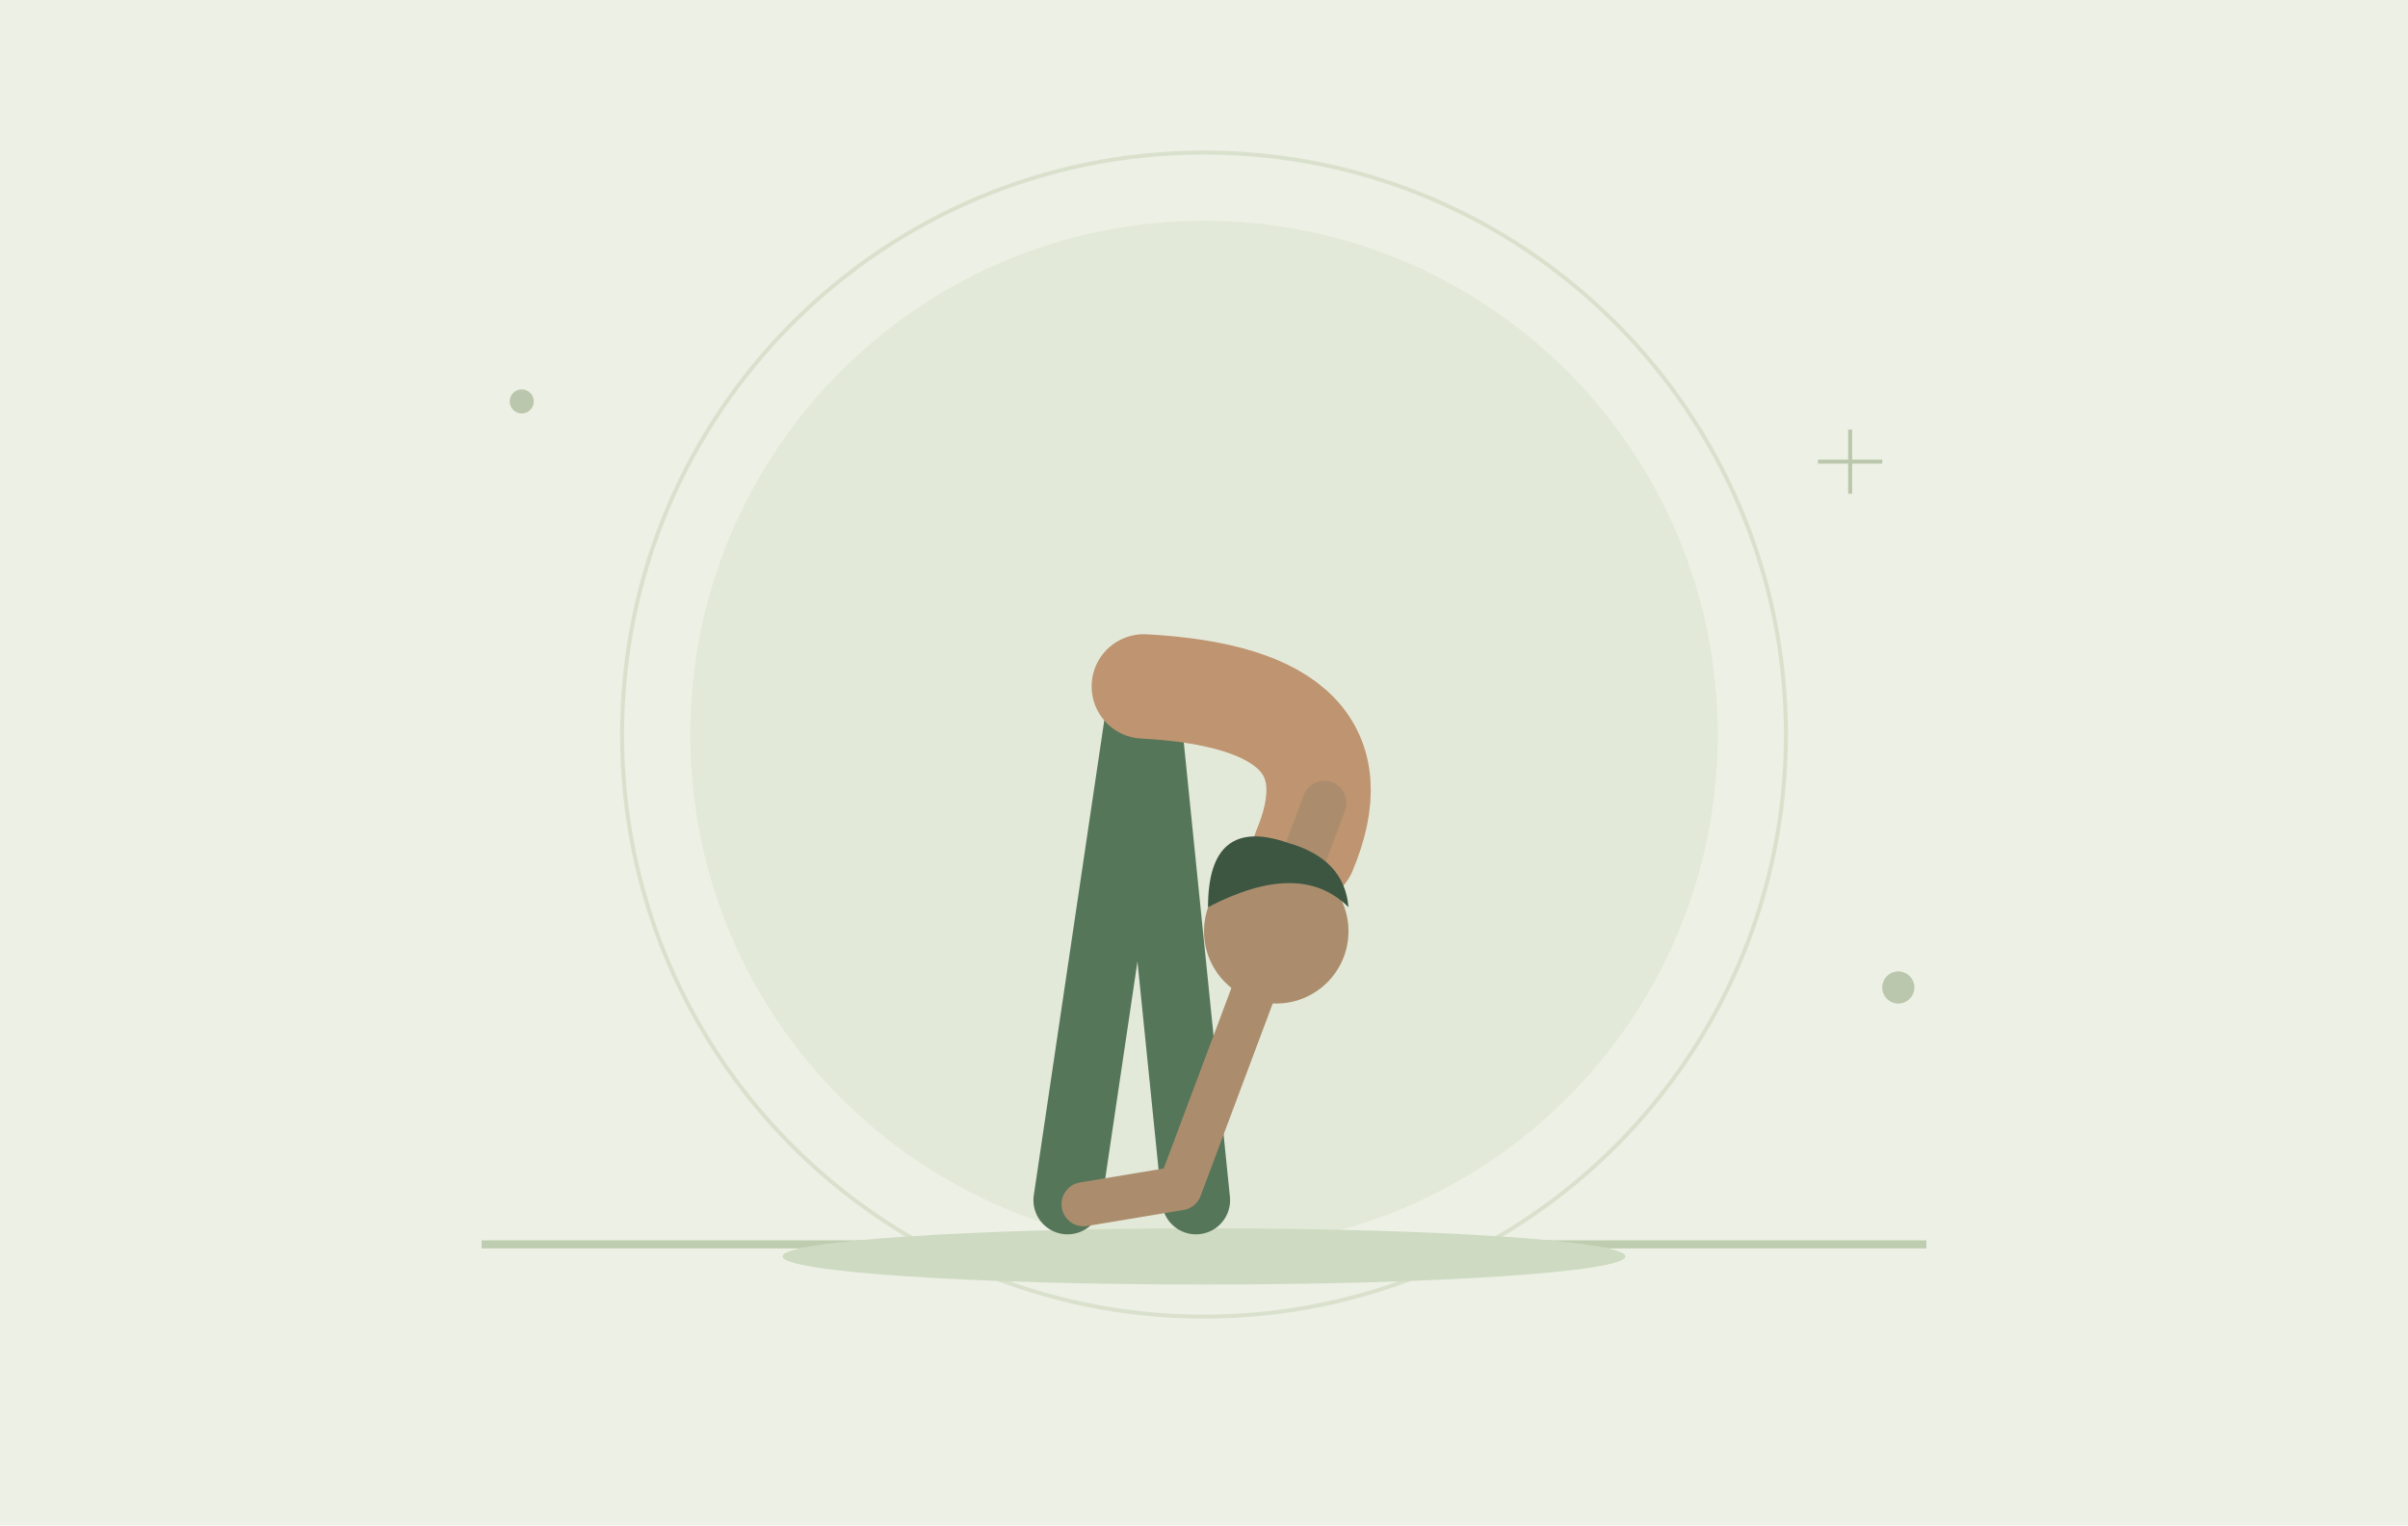
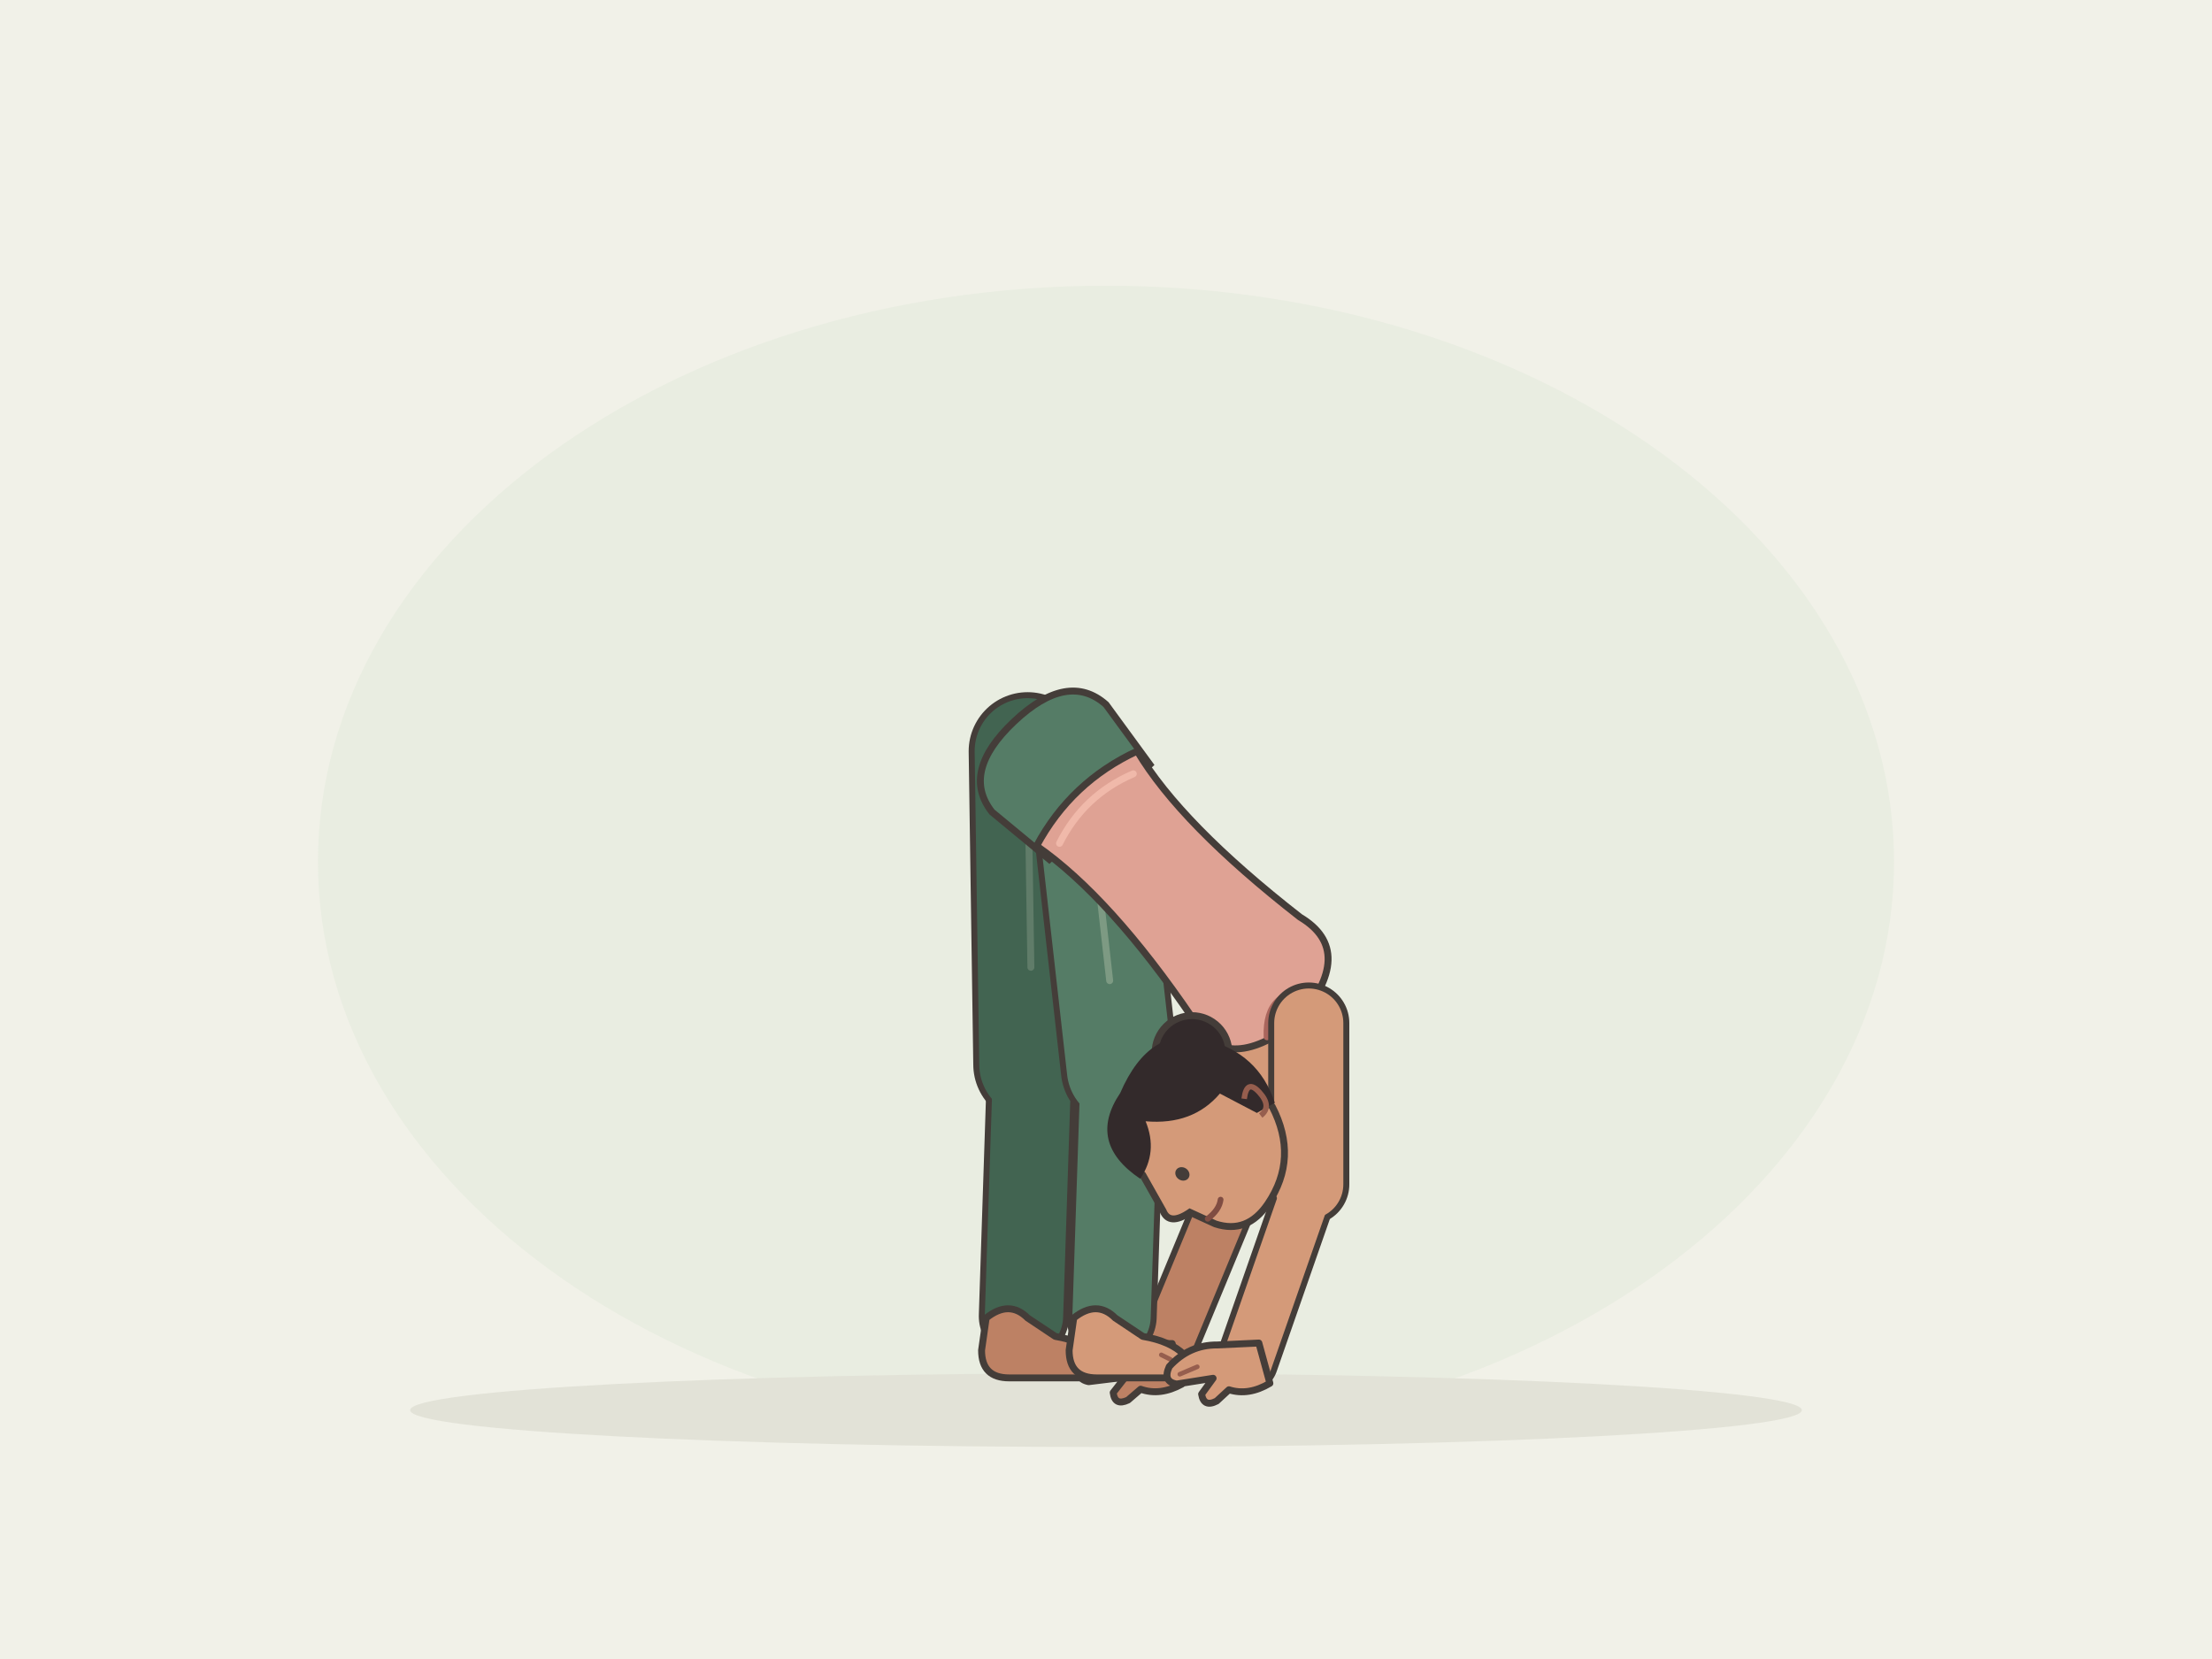
- <svg xmlns="http://www.w3.org/2000/svg" width="600" height="380" viewBox="0 0 600 380">
-   <rect width="600" height="380" fill="#edf0e5" />
-   <circle cx="300" cy="183" r="128" fill="#e3e9d8" />
-   <circle cx="300" cy="183" r="145" fill="none" stroke="#d9e1cd" />
-   <path d="M120 310h360" stroke="#becdb0" stroke-width="2" />
-   <ellipse cx="300" cy="313" rx="105" ry="7" fill="#cedac1" />
-   <g fill="none" stroke-linecap="round" stroke-linejoin="round">
-     <path d="M285 171L266 299M285 171L298 299" stroke="#56765a" stroke-width="17" />
-     <path d="M285 171Q341 174 325 212" stroke="#bf9471" stroke-width="26" />
-     <path d="M330 200L294 296L270 300" stroke="#ab8d6d" stroke-width="11" />
-   </g>
-   <circle cx="318" cy="232" r="18" fill="#ab8d6d" />
-   <path d="M301 226q0-23 20-16 14 4 15 16-12-12-35 0" fill="#3d5641" />
-   <g fill="#98ac86" opacity=".6">
-     <circle cx="130" cy="100" r="3" />
-     <circle cx="473" cy="246" r="4" />
-     <path d="M453 115h16m-8-8v16" stroke="#98ac86" stroke-width="1" />
+ <svg xmlns="http://www.w3.org/2000/svg" width="480" height="360" viewBox="0 0 480 360" role="img">
+   <rect width="480" height="360" fill="#f1f1e8" />
+   <ellipse cx="240" cy="187" rx="171" ry="125" fill="#e9ede1" />
+   <g>
+     <ellipse cx="240" cy="306" rx="151" ry="8" fill="#e2e2d7" />
+     <path d="M223 163L224 231" fill="none" stroke="#443d39" stroke-width="25.6" stroke-linecap="round" stroke-linejoin="round" />
+     <path d="M224 231L222.2 285.6" fill="none" stroke="#443d39" stroke-width="19.6" stroke-linecap="round" stroke-linejoin="round" />
+     <path d="M223 163L224 231" fill="none" stroke="#426451" stroke-width="23" stroke-linecap="round" stroke-linejoin="round" />
+     <path d="M224 231L222.2 285.6" fill="none" stroke="#426451" stroke-width="17" stroke-linecap="round" stroke-linejoin="round" />
+     <path d="M223.2 178L223.7 209.9" fill="none" stroke="#607c69" stroke-width="1.5" stroke-linecap="round" stroke-linejoin="round" />
+     <g transform="translate(222 291) rotate(0)">
+       <path d="M-8-5Q-3-9 1-5L7-1Q13 0 16 3Q19 6 15 8L-3 8Q-9 8-9 2Z" fill="#bd8164" stroke="#443d39" stroke-width="1.5" stroke-linejoin="round" />
+       <path d="M11 3l2 1" fill="none" stroke="#965e4e" stroke-width="1" stroke-linecap="round" stroke-linejoin="round" />
+     </g>
+     <path d="M271 214L268 256" fill="none" stroke="#443d39" stroke-width="17.6" stroke-linecap="round" stroke-linejoin="round" />
+     <path d="M268 256L251.7 295.4" fill="none" stroke="#443d39" stroke-width="13.6" stroke-linecap="round" stroke-linejoin="round" />
+     <path d="M271 214L268 256" fill="none" stroke="#bd8164" stroke-width="15" stroke-linecap="round" stroke-linejoin="round" />
+     <path d="M268 256L251.7 295.4" fill="none" stroke="#bd8164" stroke-width="11" stroke-linecap="round" stroke-linejoin="round" />
+     <g transform="translate(251 297) rotate(173)">
+       <path d="M-5-4Q0-6 4-4L7-6Q10-7 10-4L7-1L15-1Q18 0 16 3Q11 7 5 6L-4 5Z" fill="#bd8164" stroke="#443d39" stroke-width="1.5" stroke-linejoin="round" />
+       <path d="M10 2l4-1" fill="none" stroke="#965e4e" stroke-width="1" stroke-linecap="round" stroke-linejoin="round" />
+     </g>
+     <path d="M236 170L243 232" fill="none" stroke="#443d39" stroke-width="25.6" stroke-linecap="round" stroke-linejoin="round" />
+     <path d="M243 232L241.2 285.7" fill="none" stroke="#443d39" stroke-width="19.6" stroke-linecap="round" stroke-linejoin="round" />
+     <path d="M236 170L243 232" fill="none" stroke="#557c66" stroke-width="23" stroke-linecap="round" stroke-linejoin="round" />
+     <path d="M243 232L241.2 285.7" fill="none" stroke="#557c66" stroke-width="17" stroke-linecap="round" stroke-linejoin="round" />
+     <path d="M237.5 183.6L240.8 212.8" fill="none" stroke="#7d9a83" stroke-width="1.5" stroke-linecap="round" stroke-linejoin="round" />
+     <g transform="translate(241 291) rotate(0)">
+       <path d="M-8-5Q-3-9 1-5L7-1Q13 0 16 3Q19 6 15 8L-3 8Q-9 8-9 2Z" fill="#d49a79" stroke="#443d39" stroke-width="1.5" stroke-linejoin="round" />
+       <path d="M11 3l2 1" fill="none" stroke="#965e4e" stroke-width="1" stroke-linecap="round" stroke-linejoin="round" />
+     </g>
+     <path d="M278 218L265.4 242.4" fill="none" stroke="#443d39" stroke-width="16" stroke-linecap="round" stroke-linejoin="round" />
+     <path d="M278 218L265.4 242.4" fill="none" stroke="#d49a79" stroke-width="13" stroke-linecap="round" stroke-linejoin="round" />
+     <g transform="translate(229 166) rotate(136.70)">
+       <path d="M-17 2Q-16 13 0 13Q16 13 17 2L15 -14H-15Z" fill="#557c66" stroke="#443d39" stroke-width="1.5" />
+       <path d="M-15 -10Q-11 -28 -16 -60.449Q-20 -74.449 0 -76.449Q20 -74.449 16 -60.449Q11 -29 15 -10Q0 -5 -15 -10Z" fill="#dfa294" stroke="#443d39" stroke-width="1.5" />
+       <path d="M-7 -74.449Q0 -66.449 7 -74.449" fill="none" stroke="#a9655c" stroke-width="1.5" stroke-linecap="round" stroke-linejoin="round" />
+       <path d="M-11 -13Q0 -9 11 -13" fill="none" stroke="#f0b9aa" stroke-width="1.5" stroke-linecap="round" stroke-linejoin="round" />
+     </g>
+     <path d="M284 222L284 257" fill="none" stroke="#443d39" stroke-width="17.6" stroke-linecap="round" stroke-linejoin="round" />
+     <path d="M284 257L270.6 295.4" fill="none" stroke="#443d39" stroke-width="13.6" stroke-linecap="round" stroke-linejoin="round" />
+     <path d="M284 222L284 257" fill="none" stroke="#d49a79" stroke-width="15" stroke-linecap="round" stroke-linejoin="round" />
+     <path d="M284 257L270.6 295.4" fill="none" stroke="#d49a79" stroke-width="11" stroke-linecap="round" stroke-linejoin="round" />
+     <g transform="translate(270 297) rotate(171)">
+       <path d="M-5-4Q0-6 4-4L7-6Q10-7 10-4L7-1L15-1Q18 0 16 3Q11 7 5 6L-4 5Z" fill="#d49a79" stroke="#443d39" stroke-width="1.5" stroke-linejoin="round" />
+       <path d="M10 2l4-1" fill="none" stroke="#965e4e" stroke-width="1" stroke-linecap="round" stroke-linejoin="round" />
+     </g>
+     <g transform="translate(263 247) rotate(-56) scale(-1 1)">
+       <circle cx="-13" cy="-14" r="8" fill="#332a2b" stroke="#443d39" stroke-width="1.5" />
+       <path d="M-15-7Q-14-22 1-21Q14-22 15-8L19 0Q21 3 16 5L15 11Q13 18 5 18Q-7 18-13 7Z" fill="#d49a79" stroke="#443d39" stroke-width="1.5" />
+       <path d="M-14 7Q-21-2-17-13Q-13-25 3-22Q16-22 16-8Q9-8 5-14Q0-5-9-4L-10 5Z" fill="#332a2b" />
+       <ellipse cx="10" cy="-1" rx="1.4" ry="1.6" fill="#443d39" />
+       <path d="M-11 1q-4-2-3 2t4 3" fill="none" stroke="#965e4e" stroke-width="1.2" />
+       <path d="M10 9q2 1 5 0" fill="none" stroke="#804d42" stroke-width="1.25" stroke-linecap="round" stroke-linejoin="round" />
+     </g>
  </g>
</svg>
